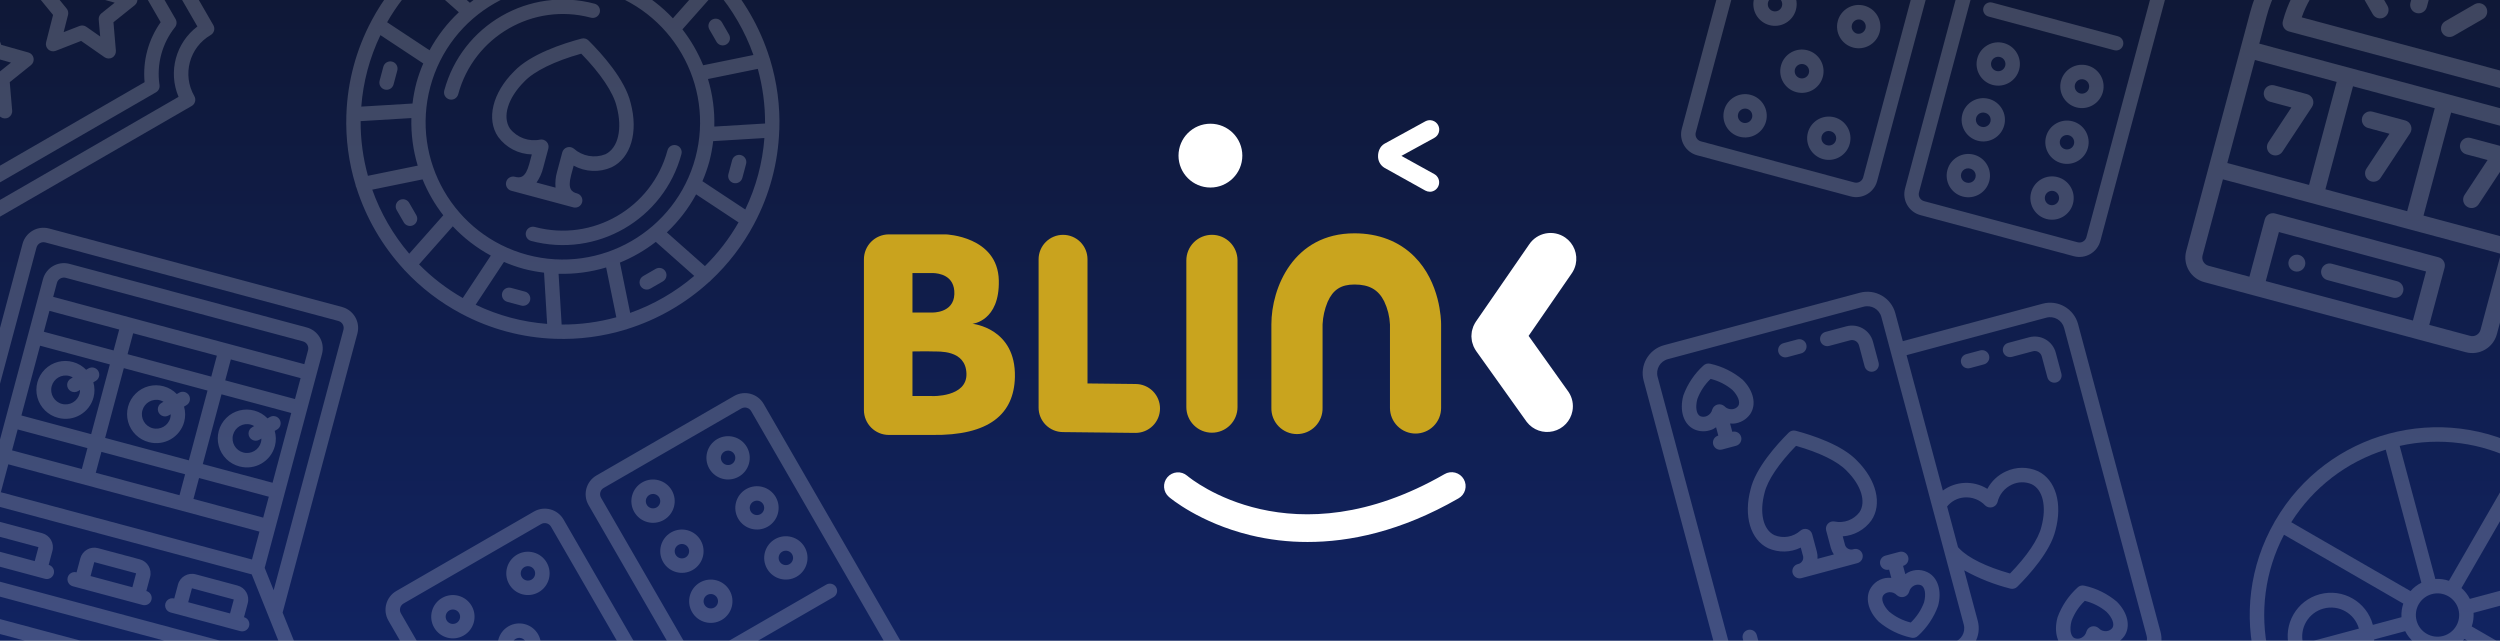
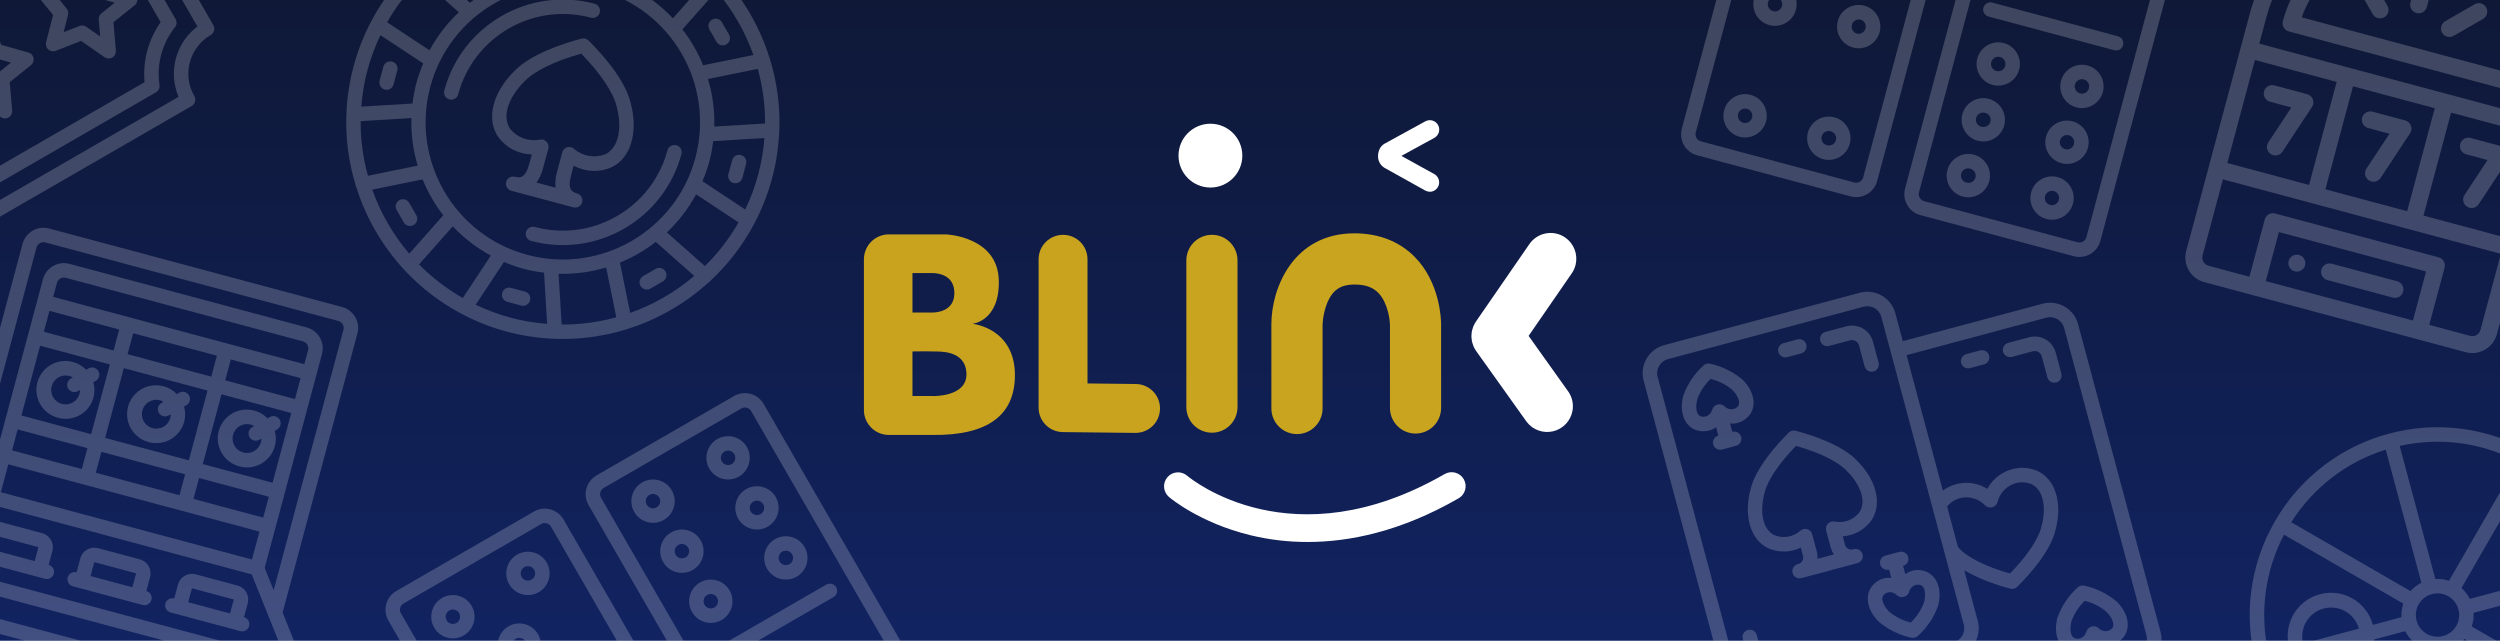
- <svg xmlns="http://www.w3.org/2000/svg" xmlns:xlink="http://www.w3.org/1999/xlink" width="437" height="112" fill="none">
+ <svg xmlns="http://www.w3.org/2000/svg" xmlns:ns1="https://www.w3.org/1999/xlink" width="437" height="112" fill="none">
  <style>.B{fill:#fff}.C{fill-opacity:.2}</style>
  <g clip-path="url(#B)">
    <path fill="url(#A)" d="M0 0h490v112H0z" transform="translate(-26)" />
    <g class="B C" clip-path="url(#C)">
      <path d="M131.204 155.015l-24.052 13.887a3.79 3.79 0 0 1-5.173-1.386l-34.085-59.038a3.79 3.79 0 0 1 1.386-5.173l24.052-13.887a3.79 3.79 0 0 1 5.173 1.386l34.086 59.037a3.79 3.79 0 0 1-1.387 5.173zM96.319 92.067a1.26 1.26 0 0 0-1.724-.462l-24.052 13.887a1.26 1.26 0 0 0-.462 1.724l34.085 59.037c.349.604 1.121.811 1.725.462l24.052-13.886c.604-.349.811-1.121.462-1.725L96.319 92.067zm-3.651 23.974a3.79 3.79 0 0 1-5.173-1.387 3.79 3.79 0 0 1 1.386-5.173 3.79 3.79 0 0 1 5.173 1.386 3.79 3.79 0 0 1-1.386 5.174zm-2.525-4.373a1.262 1.262 0 1 0 1.262 2.186 1.262 1.262 0 1 0-1.262-2.186zm-9.085-.586a3.79 3.79 0 0 1-5.174-1.387 3.79 3.79 0 0 1 1.386-5.173 3.79 3.79 0 0 1 5.174 1.386 3.79 3.79 0 0 1-1.386 5.174zm-2.525-4.373a1.262 1.262 0 1 0 1.262 2.186 1.26 1.26 0 0 0-1.262-2.186zm15.645-3.202a3.79 3.79 0 0 1-5.173-1.386 3.79 3.79 0 0 1 1.386-5.173 3.79 3.79 0 0 1 5.174 1.386 3.79 3.79 0 0 1-1.386 5.173zm-2.525-4.373a1.26 1.26 0 0 0-.462 1.724c.349.604 1.121.811 1.724.463s.811-1.121.462-1.725-1.121-.811-1.725-.462zm74.536 35.683l-24.052 13.886a3.79 3.79 0 0 1-5.173-1.386L102.879 88.28c-1.046-1.811-.426-4.128 1.386-5.173l24.052-13.886a3.79 3.79 0 0 1 5.174 1.386l34.085 59.037a3.79 3.79 0 0 1-1.387 5.174zm-34.885-62.949c-.349-.604-1.121-.811-1.725-.462l-24.052 13.886c-.603.349-.81 1.121-.462 1.724l34.085 59.038c.349.603 1.121.81 1.725.462l24.052-13.887a1.26 1.26 0 0 0 .462-1.724l-34.085-59.038zm14.394 32.506l-19.679 11.362c-.604.348-1.376.141-1.725-.462s-.142-1.376.462-1.725l19.679-11.362c.604-.348 1.376-.141 1.725.463s.141 1.375-.462 1.724zm-19.556 4.002a3.79 3.79 0 0 1-5.173-1.387 3.79 3.79 0 0 1 1.386-5.173 3.79 3.79 0 0 1 5.174 1.386 3.79 3.79 0 0 1-1.387 5.174zm-2.524-4.374c-.604.349-.811 1.121-.463 1.725s1.121.81 1.725.462a1.26 1.26 0 0 0 .462-1.724c-.349-.604-1.121-.811-1.724-.463zm15.644-3.201a3.79 3.79 0 0 1-5.174-1.386 3.79 3.79 0 0 1 1.387-5.174 3.79 3.79 0 0 1 5.173 1.386 3.79 3.79 0 0 1-1.386 5.173zm-2.525-4.373a1.262 1.262 0 1 0 1.262 2.187 1.262 1.262 0 1 0-1.262-2.187zm-15.644 3.201a3.79 3.79 0 0 1-5.174-1.386 3.79 3.79 0 0 1 1.387-5.174 3.79 3.79 0 0 1 5.173 1.386 3.79 3.79 0 0 1-1.386 5.173zm-2.525-4.373a1.26 1.26 0 0 0 1.262 2.186 1.262 1.262 0 0 0-1.262-2.186zm15.644-3.201a3.79 3.79 0 0 1-5.173-1.386 3.79 3.79 0 0 1 1.386-5.173 3.79 3.79 0 0 1 5.173 1.386 3.79 3.79 0 0 1-1.386 5.174zm-2.525-4.373c-.603.349-.81 1.121-.462 1.724s1.121.811 1.725.462.81-1.121.462-1.725-1.121-.811-1.725-.462zm-15.644 3.201a3.79 3.79 0 0 1-5.173-1.386 3.79 3.79 0 0 1 1.386-5.173 3.79 3.79 0 0 1 5.173 1.386c1.046 1.811.426 4.128-1.386 5.173zm-2.525-4.373c-.603.349-.81 1.121-.462 1.724s1.121.811 1.725.462.81-1.121.462-1.724-1.121-.811-1.725-.462zm15.644-3.201a3.79 3.79 0 0 1-5.173-1.386 3.79 3.79 0 0 1 1.386-5.173 3.79 3.79 0 0 1 5.174 1.386 3.79 3.79 0 0 1-1.387 5.174zm-2.524-4.373a1.262 1.262 0 0 0 1.262 2.186 1.262 1.262 0 0 0-1.262-2.186z" />
    </g>
    <g class="B C" clip-path="url(#D)">
      <path d="M343.089-38.831l-26.827-7.188a3.79 3.79 0 0 0-4.638 2.678L293.98 22.506a3.79 3.79 0 0 0 2.678 4.638l26.827 7.188a3.79 3.79 0 0 0 4.638-2.678l17.644-65.847a3.79 3.79 0 0 0-2.678-4.638zm-17.404 69.832c-.181.673-.873 1.073-1.546.893l-26.827-7.188c-.674-.181-1.073-.873-.893-1.546l17.644-65.847a1.26 1.26 0 0 1 1.546-.893l26.827 7.188a1.26 1.26 0 0 1 .892 1.546l-17.643 65.848zM309.29 4.39a3.79 3.79 0 0 0 4.638-2.678c.542-2.02-.657-4.097-2.678-4.638a3.79 3.79 0 0 0-4.638 2.678 3.79 3.79 0 0 0 2.678 4.638zm1.307-4.878c.673.18 1.073.873.893 1.546s-.873 1.073-1.546.893a1.26 1.26 0 0 1-.893-1.546c.18-.673.873-1.073 1.546-.893zM325.883.994a3.79 3.79 0 0 0-4.638 2.678 3.79 3.79 0 0 0 2.678 4.638 3.79 3.79 0 0 0 4.638-2.678c.542-2.02-.657-4.097-2.678-4.638zm-1.307 4.878a1.263 1.263 0 0 1 .654-2.439 1.263 1.263 0 0 1-.654 2.439z" />
-       <use xlink:href="#L" />
+       <use ns1:href="#L" />
      <path d="M306.023 16.584a3.79 3.79 0 0 0-4.639 2.678 3.79 3.79 0 0 0 2.678 4.638 3.79 3.79 0 0 0 4.639-2.678 3.79 3.79 0 0 0-2.678-4.638zm-1.307 4.878c-.674-.181-1.073-.873-.893-1.546s.873-1.073 1.546-.893 1.073.873.893 1.546-.873 1.073-1.546.893zm15.939-.957a3.79 3.79 0 0 0-4.638 2.678 3.79 3.79 0 0 0 2.678 4.638 3.79 3.79 0 0 0 4.638-2.678c.542-2.02-.657-4.097-2.678-4.638zm-1.307 4.878a1.263 1.263 0 1 1 .654-2.439 1.263 1.263 0 1 1-.654 2.439zm62.762-53.759l-26.827-7.188a3.79 3.79 0 0 0-4.638 2.678l-17.644 65.847a3.79 3.79 0 0 0 2.678 4.638l26.827 7.188a3.79 3.79 0 0 0 4.638-2.678l17.644-65.847a3.79 3.79 0 0 0-2.678-4.638zm-17.405 69.832a1.26 1.26 0 0 1-1.546.893l-26.827-7.188a1.26 1.26 0 0 1-.892-1.546l17.644-65.847a1.26 1.26 0 0 1 1.546-.893l26.826 7.188c.674.181 1.073.873.893 1.546l-17.644 65.847zm5.491-35.123L348.246.452c-.673-.18-1.365.219-1.546.893a1.26 1.26 0 0 0 .893 1.546l21.949 5.881a1.263 1.263 0 1 0 .654-2.439zm-19.925 1.196a3.79 3.79 0 0 0-4.638 2.678c-.542 2.02.657 4.097 2.678 4.638a3.79 3.79 0 0 0 4.638-2.678 3.79 3.79 0 0 0-2.678-4.638zm-1.307 4.878c-.673-.18-1.073-.873-.893-1.546s.873-1.073 1.546-.893a1.26 1.26 0 0 1 .893 1.546c-.18.674-.873 1.073-1.546.893zm15.94-.957a3.79 3.79 0 0 0-4.639 2.678 3.79 3.79 0 0 0 2.678 4.638 3.79 3.79 0 0 0 4.639-2.678 3.79 3.79 0 0 0-2.678-4.638zm-1.307 4.878c-.674-.181-1.073-.873-.893-1.546s.873-1.073 1.546-.893 1.073.873.893 1.546-.873 1.073-1.546.893zm-15.94.956a3.79 3.79 0 0 0-4.638 2.678 3.79 3.79 0 0 0 2.678 4.638 3.79 3.79 0 0 0 4.638-2.678c.542-2.02-.657-4.097-2.678-4.638zm-1.307 4.877a1.263 1.263 0 1 1 .654-2.439 1.263 1.263 0 1 1-.654 2.439zm15.94-.956a3.79 3.79 0 0 0-4.639 2.678 3.79 3.79 0 0 0 2.678 4.638 3.79 3.79 0 0 0 4.639-2.678 3.79 3.79 0 0 0-2.678-4.638zm-1.307 4.877c-.674-.18-1.073-.873-.893-1.546s.873-1.073 1.546-.893 1.073.873.893 1.546-.873 1.073-1.546.893zm-15.94.957a3.79 3.79 0 0 0-4.638 2.678c-.542 2.02.657 4.097 2.678 4.638a3.79 3.79 0 0 0 4.638-2.678c.542-2.02-.657-4.097-2.678-4.638zm-1.307 4.877a1.263 1.263 0 1 1 .654-2.439 1.263 1.263 0 1 1-.654 2.439zm15.94-.956a3.79 3.79 0 0 0-4.638 2.678c-.542 2.02.657 4.097 2.678 4.638a3.79 3.79 0 0 0 4.638-2.678 3.79 3.79 0 0 0-2.678-4.638zm-1.307 4.878c-.673-.18-1.073-.873-.893-1.546s.873-1.073 1.547-.893a1.263 1.263 0 0 1-.654 2.439z" />
    </g>
    <g class="B C" clip-path="url(#E)">
      <path d="M53.24 116.791l-.076-.341-3.762-9.372 13.069-48.776a3.79 3.79 0 0 0-2.678-4.638L8.579 39.941a3.79 3.79 0 0 0-4.638 2.678l-13.07 48.776-7.944 6.236a1.51 1.51 0 0 0-.133.144 1.58 1.58 0 0 0-.104.113 1.24 1.24 0 0 0-.204.409l-1.634 6.097c-.18.673.219 1.365.893 1.546l4.878 1.307-.327 1.219a3.79 3.79 0 0 0 2.678 4.639l51.215 13.722c2.02.542 4.097-.657 4.638-2.678l.327-1.219 4.878 1.307a1.26 1.26 0 0 0 1.546-.893l1.634-6.097c.038-.148.047-.303.028-.456zM6.379 43.272c.18-.673.873-1.073 1.546-.893L59.14 56.103a1.26 1.26 0 0 1 .893 1.546l-12.198 45.523-1.568-3.904 10.02-37.395a3.79 3.79 0 0 0-2.678-4.638l-41.46-11.11a3.79 3.79 0 0 0-4.638 2.678l-10.02 37.395-3.31 2.597L6.379 43.272zm12.824 20.426l-3.267 12.194-12.194-3.267 3.267-12.194 12.194 3.267zm-11.54-5.706l.98-3.658 12.194 3.267-.98 3.658-12.194-3.267zm7.62 20.339l-.98 3.658-12.194-3.267.98-3.658 12.194 3.267zm30.071 14.592L44.047 97.8.148 86.039l1.307-4.878 43.898 11.763zm-9.078-24.651l-3.267 12.194-14.633-3.921 3.267-12.194 14.633 3.921zm-13.979-6.36l.98-3.658 14.633 3.921-.98 3.658-14.633-3.921zm10.059 20.992l-.98 3.658-14.633-3.921.98-3.658 14.633 3.921zm1.459 4.312l.98-3.658 12.194 3.267-.98 3.658-12.194-3.267zm1.634-6.097l3.267-12.194 12.194 3.267-3.267 12.194-12.194-3.267zm3.921-14.633l.98-3.658 12.194 3.267-.98 3.658-12.194-3.267zM9.296 51.896l.653-2.439c.18-.674.873-1.073 1.546-.893l41.46 11.109c.673.181 1.073.873.893 1.546l-.654 2.439L9.296 51.896zM-1.115 88.314l45.118 12.089 5.878 14.645-63.409-16.99 12.413-9.743zm43.504 35.182c-.181.674-.873 1.073-1.546.893l-51.215-13.723c-.674-.181-1.073-.873-.893-1.546l.327-1.22 53.653 14.377-.327 1.219zm7.077-2.024l-65.847-17.644.98-3.658 65.847 17.643-.98 3.659zM8.509 98.735l.653-2.439c.361-1.347-.438-2.731-1.785-3.092L.06 91.243c-1.347-.361-2.731.438-3.092 1.785l-.653 2.439c-.673-.18-1.366.219-1.546.893a1.26 1.26 0 0 0 .893 1.546l12.194 3.267a1.26 1.26 0 1 0 .653-2.438zm-2.439-.653l-7.316-1.96.653-2.439 7.316 1.96-.653 2.439zm19.51 5.227l.653-2.439c.361-1.347-.438-2.731-1.785-3.092l-7.316-1.96c-1.347-.361-2.731.438-3.092 1.785l-.654 2.439a1.262 1.262 0 1 0-.653 2.438l12.194 3.268c.674.18 1.366-.22 1.546-.893s-.219-1.366-.892-1.546zm-2.439-.654l-7.316-1.96.653-2.439 7.316 1.961-.653 2.438zm19.511 5.228l.654-2.439c.361-1.347-.438-2.731-1.785-3.092l-7.316-1.96c-1.347-.361-2.732.438-3.092 1.785l-.654 2.439a1.262 1.262 0 1 0-.653 2.438L42 110.322a1.26 1.26 0 0 0 1.546-.893c.18-.674-.219-1.365-.892-1.546zm-2.439-.653l-7.316-1.961.653-2.439 7.316 1.961-.654 2.439zM26.018 77.287a5.05 5.05 0 0 0 6.185-3.571c.228-.869.217-1.784-.032-2.647l.424-.245a1.26 1.26 0 0 0 .443-1.713c-.345-.596-1.103-.807-1.705-.473l-.424.245a4.98 4.98 0 0 0-2.277-1.351 5.05 5.05 0 1 0-2.614 9.755zm1.96-7.316a2.48 2.48 0 0 1 .599.258l-.337.195a1.26 1.26 0 0 0-.013 2.201 1.26 1.26 0 0 0 1.275-.015l.337-.195a2.47 2.47 0 0 1-.075.648c-.361 1.347-1.745 2.146-3.092 1.785s-2.146-1.745-1.785-3.092 1.745-2.146 3.092-1.785zM10.166 73.04a5.05 5.05 0 0 0 6.184-3.571c.228-.869.217-1.784-.032-2.647l.424-.245a1.26 1.26 0 0 0 .443-1.713c-.345-.596-1.103-.807-1.705-.473l-.424.245a4.98 4.98 0 0 0-2.277-1.351 5.05 5.05 0 1 0-2.614 9.755zm1.96-7.316a2.48 2.48 0 0 1 .599.258l-.337.195a1.26 1.26 0 0 0-.013 2.201 1.26 1.26 0 0 0 1.275-.015l.337-.195a2.47 2.47 0 0 1-.076.648c-.361 1.347-1.745 2.146-3.092 1.785s-2.146-1.745-1.785-3.092 1.745-2.146 3.092-1.785zm36.32 9.348a1.26 1.26 0 0 0 .443-1.713c-.345-.596-1.103-.807-1.705-.473l-.424.245a4.98 4.98 0 0 0-2.277-1.351 5.05 5.05 0 1 0-2.614 9.755 5.05 5.05 0 0 0 6.184-3.571c.228-.869.218-1.784-.032-2.647l.424-.245zm-5.923 4.024c-1.347-.361-2.146-1.745-1.785-3.092s1.745-2.146 3.092-1.785a2.48 2.48 0 0 1 .599.258l-.337.195a1.26 1.26 0 0 0-.012 2.201 1.26 1.26 0 0 0 1.275-.015l.337-.195a2.47 2.47 0 0 1-.076.648c-.361 1.347-1.745 2.146-3.092 1.785z" />
    </g>
    <g class="B C" clip-path="url(#F)">
      <path d="M104.832 2.197a1.26 1.26 0 0 0-.892-1.546 21.49 21.49 0 0 0-26.285 15.175c-.18.673.219 1.366.893 1.546a1.26 1.26 0 0 0 1.546-.893C82.811 6.386 93.186.396 103.286 3.09a1.26 1.26 0 0 0 1.546-.893zM93.484 39.672a1.26 1.26 0 1 0-.653 2.439c11.447 3.053 23.205-3.735 26.284-15.175a1.26 1.26 0 0 0-.893-1.546c-.673-.18-1.365.219-1.546.893a18.96 18.96 0 0 1-23.192 13.39zm42.732-16.933c.01-.012.016-.022.016-.035l-.004-.011a37.65 37.65 0 0 0-1.63-12.33c-.003-.017.009-.032-.001-.05-.017-.051-.039-.101-.065-.148a38.14 38.14 0 0 0-8.351-14.478 1.2 1.2 0 0 0-.096-.129c-.012-.011-.03-.008-.042-.024a37.63 37.63 0 0 0-9.873-7.581l-.008-.009a.3.3 0 0 1-.032-.008 37.6 37.6 0 0 0-16.389-4.391c-.011-.002-.021-.005-.032-.009l-.011.004a37.65 37.65 0 0 0-12.338 1.629c-.016.002-.03-.008-.048 0a1.14 1.14 0 0 0-.148.064 38.15 38.15 0 0 0-14.473 8.354 1.24 1.24 0 0 0-.13.096c-.012.012-.008.032-.026.043a37.68 37.68 0 0 0-7.576 9.863l-.009.008-.009.034a37.59 37.59 0 0 0-4.391 16.386l-.009.034.004.014a37.65 37.65 0 0 0 1.629 12.33c.003.016-.008.032.001.05a1.18 1.18 0 0 0 .126.345 38.14 38.14 0 0 0 8.288 14.288 1.26 1.26 0 0 0 .096.129c.017.015.037.024.054.038 2.844 3.051 6.176 5.607 9.858 7.566l.008.009c.017.005.034.009.049.021 5.046 2.685 10.637 4.183 16.35 4.381.017.005.034.009.053.006l.011-.004a37.67 37.67 0 0 0 12.32-1.623c.022-.003.044-.001.066-.006a1.21 1.21 0 0 0 .147-.064 38.14 38.14 0 0 0 14.32-8.218 1.18 1.18 0 0 0 .282-.236c.012-.012.008-.032.026-.043 3.054-2.845 5.614-6.178 7.575-9.863l.011-.01.009-.034c2.693-5.056 4.195-10.661 4.391-16.386zm-2.483-1.149l-8.872.536a26.34 26.34 0 0 0-1.106-8.314l8.709-1.775c.86 3.111 1.287 6.326 1.269 9.554zm-12.179 5.999c-3.441 12.786-16.583 20.374-29.377 16.961a23.99 23.99 0 0 1-16.96-29.376 23.99 23.99 0 0 1 29.376-16.961 23.99 23.99 0 0 1 16.961 29.376zm10.144-17.977l.005.001-8.792 1.796a26.72 26.72 0 0 0-3.623-6.276l5.951-6.716a35.63 35.63 0 0 1 6.459 11.194zM115.877-9.336a35.12 35.12 0 0 1 7.64 5.883l-5.893 6.655a26.34 26.34 0 0 0-6.647-5.122l4.9-7.416zm-2.252-1.169l-4.947 7.486c-1.114-.481-2.261-.884-3.431-1.207a26.48 26.48 0 0 0-3.575-.67l-.541-8.956c4.337.329 8.574 1.464 12.494 3.348zm-15.029-3.461l.536 8.873a26.33 26.33 0 0 0-8.316 1.106l-1.778-8.704c3.112-.862 6.329-1.291 9.558-1.275zm-11.98 2.035l1.796 8.792A26.72 26.72 0 0 0 82.136.484L75.42-5.468a35.65 35.65 0 0 1 11.195-6.464zM73.551-3.749l6.655 5.892a26.33 26.33 0 0 0-5.121 6.646l-7.416-4.9a35.09 35.09 0 0 1 5.882-7.638zm-9.309 15.982a35.34 35.34 0 0 1 2.257-6.091l7.486 4.947a26.43 26.43 0 0 0-1.207 3.431 26.42 26.42 0 0 0-.671 3.575l-8.956.541a35.35 35.35 0 0 1 1.091-6.403zm-1.205 8.94l8.873-.536a26.33 26.33 0 0 0 1.106 8.315l-8.703 1.777a35.06 35.06 0 0 1-1.275-9.556zm2.035 11.979l8.792-1.796a26.72 26.72 0 0 0 3.623 6.276l-5.952 6.716c-2.819-3.307-5.01-7.101-6.464-11.196zm15.823 18.941c-2.805-1.598-5.377-3.576-7.642-5.877l5.893-6.655a26.33 26.33 0 0 0 6.649 5.116l-4.9 7.416zm2.251 1.176l4.947-7.486a26.39 26.39 0 0 0 3.431 1.207 26.42 26.42 0 0 0 3.575.67l.541 8.956a34.96 34.96 0 0 1-12.494-3.348zm15.029 3.461l-.536-8.873a26.33 26.33 0 0 0 8.316-1.106l1.777 8.71a35.12 35.12 0 0 1-9.557 1.269zm11.98-2.035l-1.796-8.792c2.246-.917 4.358-2.136 6.275-3.623l6.716 5.952a35.62 35.62 0 0 1-11.195 6.464zm13.065-8.182l-6.655-5.892a26.34 26.34 0 0 0 5.115-6.647l7.416 4.9a35.1 35.1 0 0 1-5.876 7.639zm7.052-9.891l-7.486-4.947a26.52 26.52 0 0 0 1.207-3.431c.305-1.175.529-2.369.67-3.575l8.956-.541a34.94 34.94 0 0 1-3.347 12.494zM68.554 10.774a1.26 1.26 0 0 0-1.546.893l-.653 2.439a1.26 1.26 0 1 0 2.439.653l.654-2.439a1.26 1.26 0 0 0-.893-1.546zm2.961 24.663a1.26 1.26 0 0 0-1.713-.443c-.596.345-.807 1.103-.473 1.705l1.262 2.186a1.26 1.26 0 0 0 1.713.443c.596-.345.807-1.103.473-1.705l-1.262-2.186zm20.248 15.536l-2.439-.654a1.26 1.26 0 1 0-.653 2.439l2.439.654a1.26 1.26 0 0 0 1.546-.893c.18-.673-.219-1.366-.893-1.546zm20.028-1.625a1.26 1.26 0 0 0 1.913 1.089l2.186-1.262c.59-.355.787-1.117.443-1.713a1.26 1.26 0 0 0-1.705-.473l-2.187 1.262c-.399.221-.647.641-.65 1.097zm17.733-22.237c-.674-.18-1.366.219-1.547.893l-.653 2.439a1.26 1.26 0 0 0 .893 1.546c.674.18 1.365-.219 1.546-.893l.653-2.439a1.26 1.26 0 0 0-.892-1.546zm-4.268-19.786a1.26 1.26 0 0 0 1.713.443c.596-.344.807-1.103.473-1.705l-1.262-2.186c-.355-.59-1.117-.788-1.714-.443a1.26 1.26 0 0 0-.473 1.705l1.263 2.186zm-23.5 28.029a1.26 1.26 0 0 0-.892-1.546c-.854-.229-1.705-.682-1.035-3.181l.448-1.673a7.49 7.49 0 0 0 6.647.279c3.356-1.623 4.682-6.16 3.309-11.254-.978-4.095-5.033-8.592-7.364-10.908a1.26 1.26 0 0 0-1.212-.325c-3.176.84-8.936 2.703-11.806 5.738-3.761 3.751-4.881 8.343-2.785 11.428 1.377 1.89 3.557 3.029 5.895 3.08l-.448 1.673c-.67 2.5-1.634 2.466-2.487 2.238a1.26 1.26 0 1 0-.653 2.439l10.838 2.904a1.26 1.26 0 0 0 1.546-.893zm-2.642-9.595c-.406.132-.718.461-.829.873l-.897 3.347a7.62 7.62 0 0 0-.283 2.822l-3.322-.89a7.62 7.62 0 0 0 1.167-2.591l.897-3.347a1.26 1.26 0 0 0-1.415-1.573c-1.979.41-4.02-.327-5.28-1.906-1.392-2.05-.396-5.352 2.505-8.246 1.715-1.811 5.316-3.569 9.943-4.868 3.358 3.438 5.599 6.763 6.187 9.222 1.056 3.921.271 7.28-1.962 8.362a5.37 5.37 0 0 1-5.528-.988c-.333-.267-.779-.348-1.184-.215z" />
    </g>
    <g class="B C" clip-path="url(#G)">
      <path d="M469.282 127.297l-.11.029a7.55 7.55 0 0 0-11.355-2.952l-2.743-1.584c8.249-15.542 2.724-34.826-12.504-43.642-.029-.021-.048-.051-.079-.07s-.068-.018-.1-.033c-15.646-8.994-35.619-3.642-44.672 11.97-.021.029-.051.048-.07.079s-.019.068-.033.1c-8.906 15.487-3.757 35.255 11.573 44.43l-9.212 16.759a3.6 3.6 0 0 0 .291 4.012c1.014 1.252 2.678 1.776 4.227 1.331l13.181-3.532c.674-.181 1.073-.873.893-1.546s-.873-1.073-1.546-.893l-13.182 3.532c-.569.187-1.194.009-1.579-.45a1.06 1.06 0 0 1-.07-1.236l9.213-16.765a32.58 32.58 0 0 0 15.616 3.456l2.196 8.196c.361 1.347 1.745 2.146 3.092 1.785l35.363-9.475a6.32 6.32 0 0 0 4.463-7.731l-1.307-4.878a1.26 1.26 0 0 0-1.546-.892zm-8.296-1.697c2.219-.595 4.56.392 5.684 2.397l-9.409 2.521c-.029-2.298 1.505-4.323 3.725-4.918zm-4.968.65c-.978 1.451-1.423 3.196-1.259 4.938l-8.682 2.326a32.72 32.72 0 0 0 7.735-8.538l2.206 1.274zm-16.334 2.93l-.01-.036a7.07 7.07 0 0 0-.305-.683c-.004-.017-.019-.032-.027-.048a7.7 7.7 0 0 0-.359-.624c-.022-.033-.047-.063-.069-.096a7.83 7.83 0 0 0-.377-.52c-.044-.056-.093-.106-.139-.163-.117-.136-.232-.271-.356-.397-.072-.073-.148-.142-.224-.213l-.325-.289a6.61 6.61 0 0 0-.297-.233 6.86 6.86 0 0 0-.293-.216 7.74 7.74 0 0 0-.35-.225c-.095-.058-.192-.115-.288-.168-.063-.034-.122-.075-.186-.107s-.128-.056-.192-.087c-.105-.051-.21-.097-.316-.143s-.243-.101-.366-.146-.257-.087-.387-.127c-.105-.032-.21-.065-.315-.092a7.05 7.05 0 0 0-.504-.109c-.072-.013-.139-.032-.218-.041a7.22 7.22 0 0 0-.641-.071l-.106-.01c-.251-.014-.502-.016-.753-.005l-.014.004c-.121.006-.243.019-.365.03l-3.004-11.21c.721-.362 1.366-.859 1.898-1.465l5.89 3.4a7.56 7.56 0 0 0 2.936 10.021c3.499 2.02 7.967.933 10.147-2.468l1.876 1.083a30.14 30.14 0 0 1-10.656 10.164l-1.06-3.956c-.069-.255-.151-.507-.245-.754zm7.883-7.808c-1.47 2.2-4.395 2.882-6.687 1.559s-3.164-4.197-1.994-6.571l8.681 5.012zm-7.014-6.966c1.594-1.13 3.701-1.228 5.394-.251s2.661 2.851 2.479 4.797l-7.873-4.546zm12.352 7.132l-2.128-1.228c.781-3.261-.675-6.647-3.579-8.323s-6.563-1.244-8.997 1.062l-6.143-3.547a6.23 6.23 0 0 0 .321-2.377l6.329-1.696c1.535 3.361 5.272 5.121 8.84 4.165s5.925-4.349 5.573-8.027l2.497-.669a30.32 30.32 0 0 1-2.713 20.64zm-2.286-19.3c.029 2.298-1.504 4.322-3.724 4.917s-4.561-.392-5.685-2.396l9.409-2.521zm-10.062.082c-.029-2.298 1.505-4.323 3.725-4.918s4.56.392 5.684 2.397l-9.409 2.521zm14.429-3.866l-2.518.675c-1.535-3.36-5.272-5.121-8.84-4.165s-5.924 4.35-5.573 8.026l-6.329 1.696c-.362-.721-.859-1.366-1.465-1.898l12.037-20.851c6.055 3.826 10.552 9.68 12.688 16.517zm-35.522-20.509c6.988-1.569 14.307-.601 20.648 2.73l-12.033 20.849c-.766-.259-1.575-.368-2.383-.319l-6.232-23.26zm10.272 28.581a3.79 3.79 0 0 1-2.678 4.639 3.79 3.79 0 0 1-4.638-2.678 3.79 3.79 0 0 1 2.678-4.639 3.79 3.79 0 0 1 4.638 2.678zm-12.711-27.928l6.232 23.26c-.721.362-1.366.859-1.898 1.466l-20.851-12.037c3.826-6.055 9.68-10.553 16.517-12.688zm-17.779 14.874l20.851 12.038a6.27 6.27 0 0 0-.321 2.377l-5 1.34c-1.082-4.041-5.236-6.439-9.276-5.356s-6.439 5.236-5.356 9.277l-3.628.972c-1.569-6.989-.601-14.307 2.73-20.648zm3.336 19.022a5.05 5.05 0 0 1 9.755-2.614l-9.755 2.614zm9.731.007c-.456 1.738-1.81 3.099-3.546 3.564s-3.589-.036-4.853-1.314l8.399-2.25zm-7.841 16.195c-3.357-3.412-5.852-7.575-7.281-12.143l4.033-1.081a7.56 7.56 0 0 0 13.779-3.692l5.426-1.454a6.27 6.27 0 0 0 1.466 1.898l-5.634 9.761a7.56 7.56 0 0 0-6.187-1.043 7.59 7.59 0 0 0-5.602 7.754zm5.517 4.152c-1.763-.778-2.926-2.494-2.995-4.419a5.03 5.03 0 0 1 2.669-4.623c1.702-.903 3.77-.754 5.325.384l-4.999 8.658zm2.686.396l3.997-6.923c.094.204.174.415.24.631a5.05 5.05 0 0 1-3.571 6.184 4.69 4.69 0 0 1-.666.108zm12.621.61l1.06 3.956a30.08 30.08 0 0 1-11.95-2.367 7.55 7.55 0 0 0 3.731-11.659l5.945-10.298a6.27 6.27 0 0 0 2.377.321l3.003 11.207c-.068.031-.137.057-.204.091-3.234 1.603-4.891 5.261-3.962 8.749zm44.4-.135a3.79 3.79 0 0 1-2.678 4.639l-35.362 9.475-3.85-14.367c-.518-1.891.026-3.914 1.423-5.29l.03-.028c.173-.157.357-.3.552-.428.11-.077.227-.153.346-.224a4.38 4.38 0 0 1 .417-.207 4.99 4.99 0 0 1 .732-.273c.319-.085.646-.138.975-.158.081-.006.162.005.243.003a4.99 4.99 0 0 1 .723.028c.102.013.202.043.302.062a4.89 4.89 0 0 1 .619.149c.122.039.239.095.358.144.17.068.336.143.499.228a5.02 5.02 0 0 1 .509.335c.108.076.22.145.323.228.181.158.351.329.508.511.063.071.135.131.195.209.18.23.34.476.477.734.023.043.056.08.079.125.158.31.284.636.374.973l1.307 4.877-6.097 1.634c-.673.18-1.073.873-.893 1.546s.873 1.073 1.547.893l35.362-9.476.98 3.658z" />
    </g>
    <g class="B C" clip-path="url(#H)">
      <path d="M401.874 44.568a1.48 1.48 0 0 0-1.812 1.046 1.48 1.48 0 0 0 1.047 1.812 1.48 1.48 0 0 0 1.811-1.046 1.48 1.48 0 0 0-1.046-1.812zm2.406-27.207a1.48 1.48 0 0 0-1-.904l-5.716-1.532a1.48 1.48 0 0 0-1.812 1.046 1.48 1.48 0 0 0 1.046 1.812l3.734 1-4.025 6.095a1.48 1.48 0 0 0 .42 2.05 1.47 1.47 0 0 0 .432.195 1.48 1.48 0 0 0 1.618-.614l5.155-7.808a1.48 1.48 0 0 0 .148-1.34zm17.148 4.595a1.48 1.48 0 0 0-1-.904l-5.716-1.532a1.48 1.48 0 0 0-1.812 1.046 1.48 1.48 0 0 0 1.046 1.812l3.734 1-4.025 6.095a1.48 1.48 0 0 0 .42 2.05 1.47 1.47 0 0 0 .432.195 1.48 1.48 0 0 0 1.617-.614l5.156-7.808a1.48 1.48 0 0 0 .148-1.34zm17.148 4.595a1.48 1.48 0 0 0-1-.904l-5.716-1.532a1.48 1.48 0 0 0-1.812 1.046 1.48 1.48 0 0 0 1.046 1.812l3.733 1-4.024 6.095a1.48 1.48 0 0 0 .419 2.05c.137.09.283.155.433.195a1.48 1.48 0 0 0 1.617-.614l5.155-7.808a1.48 1.48 0 0 0 .149-1.34zm-19.554 22.611l-11.432-3.063a1.48 1.48 0 0 0-1.812 1.046 1.48 1.48 0 0 0 1.046 1.812l11.432 3.063a1.48 1.48 0 0 0 1.812-1.046 1.48 1.48 0 0 0-1.046-1.812zm41.245-32.751c-3.94-1.056-8.004 1.291-9.059 5.23-.604 2.255-.094 4.662 1.327 6.479l-4.328 16.15-7.43-1.991 6.854-25.579c4.011-14.971-4.905-30.414-19.876-34.426s-30.414 4.905-34.426 19.876l-11.18 41.726c-.634 2.364.774 4.802 3.138 5.436l45.727 12.253c2.364.633 4.803-.774 5.436-3.138l1.149-4.287 8.859 2.374a7.41 7.41 0 0 0 9.06-5.23l5.591-20.866c2.139-.863 3.784-2.692 4.389-4.947a7.41 7.41 0 0 0-5.231-9.059zm-66.109-5.921l14.29 3.829-4.825 18.005-14.29-3.829 4.825-18.005zm27.619 45.537l-25.721-6.892 2.297-8.574 25.722 6.892-2.298 8.574zm13.347-4.082l-1.532 5.716a1.48 1.48 0 0 1-1.812 1.046l-7.145-1.914 2.681-10.003a1.48 1.48 0 0 0-1.047-1.812L397.69 37.32a1.48 1.48 0 0 0-1.812 1.046l-2.68 10.003-7.145-1.915a1.48 1.48 0 0 1-1.046-1.812l3.561-13.29 48.585 13.018-2.029 7.574zM406.481 33.09l4.825-18.005 14.289 3.829-4.824 18.005-14.29-3.829zm31.438 8.424l-14.29-3.829 4.824-18.005 14.29 3.829-4.824 18.005zm5.59-20.863L394.924 7.632l1.263-4.716c3.589-13.395 17.407-21.373 30.802-17.783s21.373 17.407 17.784 30.802l-1.264 4.716zm2.286 32.623l-7.431-1.991 1.647-6.145 7.431 1.991-1.647 6.145zm6.865-2.755c-.499 1.863-2.12 3.131-3.941 3.275l4.759-17.759 2.858.766-3.676 13.718zm4.441-16.576l-2.858-.766.805-3.003a7.41 7.41 0 0 0 1.39.528c.482.129.974.208 1.468.238l-.805 3.003zm2.4-6.098a4.45 4.45 0 0 1-2.297-.001c-.753-.201-1.441-.599-1.99-1.148-1.117-1.12-1.557-2.763-1.148-4.288.633-2.364 3.071-3.772 5.435-3.138s3.772 3.072 3.139 5.436a4.46 4.46 0 0 1-3.139 3.14zm-33.278-39.854c-11.819-3.167-24.011 3.872-27.178 15.691a1.48 1.48 0 0 0 1.046 1.812l40.012 10.721a1.48 1.48 0 0 0 1.812-1.046c3.166-11.819-3.873-24.011-15.692-27.178zM415.147 6.465L402.34 3.034c3.299-9.382 13.355-14.801 23.117-12.185s15.762 12.337 13.928 22.111l-24.238-6.495zm9.545-12.758a1.48 1.48 0 0 0-1.812 1.046L421.348.469a1.48 1.48 0 0 0 1.046 1.812 1.48 1.48 0 0 0 1.812-1.046l1.532-5.716a1.48 1.48 0 0 0-1.046-1.812zM417.323.998l-2.959-5.124a1.48 1.48 0 0 0-2.021-.541 1.48 1.48 0 0 0-.541 2.021l2.958 5.124c.204.354.533.591.898.689s.769.056 1.123-.148a1.48 1.48 0 0 0 .542-2.021zm17.25.291a1.48 1.48 0 0 0-2.021-.541l-5.124 2.958a1.48 1.48 0 0 0-.542 2.021c.205.354.533.591.899.689s.769.056 1.122-.148l5.124-2.958a1.48 1.48 0 0 0 .542-2.021z" />
    </g>
    <g class="B C" clip-path="url(#I)">
      <path d="M313.282 114.585l-3.666.982c-.675.181-1.368-.22-1.549-.895l-.982-3.666c-.181-.674-.875-1.075-1.55-.894s-1.075.874-.894 1.549l.982 3.666c.542 2.025 2.624 3.227 4.648 2.684l3.666-.982c.675-.181 1.076-.875.895-1.55s-.875-1.075-1.55-.894zm6.455-54.12l3.666-.982c.675-.181 1.369.22 1.55.895l.982 3.666c.181.675.874 1.075 1.549.895s1.076-.875.895-1.549l-.983-3.666c-.542-2.025-2.623-3.226-4.648-2.684l-3.666.982c-.675.181-1.075.874-.894 1.549s.874 1.075 1.549.895zm-7.332 1.965l2.444-.655c.675-.181 1.075-.875.895-1.549s-.875-1.075-1.55-.895l-2.444.655c-.675.181-1.075.875-.894 1.549s.874 1.075 1.549.894zm-16.298 12.599a3.91 3.91 0 0 0 2.692.215c.223-.06.441-.138.652-.234a3.93 3.93 0 0 0 .521-.323l.388 1.448c-.675.181-1.075.874-.894 1.549s.874 1.075 1.549.894l2.444-.655c.675-.181 1.075-.874.895-1.549s-.875-1.075-1.55-.895l-.388-1.448a4.01 4.01 0 0 0 .611.018 3.97 3.97 0 0 0 2.906-1.659c1.144-1.678.603-4.104-1.313-6.012a13.14 13.14 0 0 0-5.658-2.793c-.436-.117-.902.008-1.222.328-1.568 1.431-2.766 3.22-3.492 5.215-.716 2.648.035 5.018 1.859 5.9zm.592-5.279a9.35 9.35 0 0 1 2.318-3.517 9.36 9.36 0 0 1 3.787 1.913c1.02 1.017 1.455 2.202 1.033 2.821-.255.33-.638.535-1.054.565a1.66 1.66 0 0 1-1.362-.533c-.331-.29-.784-.395-1.208-.281a1.32 1.32 0 0 0-.906.848 1.66 1.66 0 0 1-.913 1.143c-.375.182-.81.195-1.195.037-.67-.325-.885-1.569-.5-2.995zm40.213 30.271a3.71 3.71 0 0 0-3.865.342l-.388-1.448c.675-.181 1.076-.874.895-1.549s-.875-1.075-1.55-.895l-2.444.655c-.675.181-1.075.874-.894 1.549s.874 1.075 1.549.895l.388 1.448a3.72 3.72 0 0 0-3.517 1.64c-1.143 1.678-.603 4.104 1.314 6.012a13.13 13.13 0 0 0 5.659 2.793c.214.057.439.057.653-.001a1.25 1.25 0 0 0 .567-.326c1.568-1.431 2.766-3.22 3.492-5.215.717-2.647-.035-5.017-1.859-5.9zm-.592 5.279c-.495 1.333-1.288 2.536-2.318 3.517-1.392-.34-2.687-.994-3.786-1.913-1.021-1.017-1.456-2.202-1.034-2.821a1.39 1.39 0 0 1 .784-.517 1.67 1.67 0 0 1 .265-.048c.512-.042 1.015.155 1.362.534.331.289.784.395 1.208.281a1.32 1.32 0 0 0 .906-.848 1.66 1.66 0 0 1 .913-1.143c.375-.182.81-.195 1.195-.037.675.325.891 1.569.505 2.995zm-10.753-8.414c-.181-.675-.875-1.075-1.55-.895a1.16 1.16 0 0 1-.986-.081c-.3-.173-.507-.472-.563-.814l-.36-1.344c2-.137 3.836-1.157 5.009-2.783 1.925-2.833.909-7.039-2.502-10.44-2.632-2.78-7.853-4.472-10.731-5.234-.434-.115-.897.009-1.215.325-2.111 2.105-5.785 6.184-6.658 9.872-1.263 4.687-.04 8.837 3.045 10.329a6.74 6.74 0 0 0 5.719-.104l.355 1.325a1.16 1.16 0 0 1-.071.996c-.173.304-.473.515-.818.573-.675.181-1.075.874-.895 1.549s.875 1.076 1.55.895l9.776-2.62c.675-.181 1.076-.874.895-1.549zm-6.052-5.346c-.3.319-.413.771-.3 1.194l.809 3.018a4.05 4.05 0 0 0 .531 1.167l-2.852.764a4.07 4.07 0 0 0-.123-1.277l-.809-3.018c-.112-.424-.435-.761-.855-.888a1.27 1.27 0 0 0-1.206.262c-1.245 1.114-3.018 1.416-4.562.776-1.956-.945-2.639-3.915-1.694-7.427.516-2.154 2.502-5.108 5.487-8.173 4.117 1.163 7.316 2.728 8.863 4.361 2.549 2.543 3.441 5.456 2.222 7.251a4.35 4.35 0 0 1-4.34 1.611c-.43-.085-.873.059-1.171.379zm37.537-38.454l-24.44 6.549-1.31-4.888a5.06 5.06 0 0 0-6.197-3.578l-34.217 9.168a5.06 5.06 0 0 0-3.578 6.198l14.407 53.769a5.06 5.06 0 0 0 6.198 3.578l24.44-6.548 1.31 4.888a5.06 5.06 0 0 0 6.198 3.578l34.216-9.168a5.06 5.06 0 0 0 3.578-6.198l-14.407-53.77a5.06 5.06 0 0 0-6.198-3.578zm-16.696 35.449a4.24 4.24 0 0 1 2.959-1.579c1.395-.124 2.769.401 3.725 1.425.331.291.784.397 1.209.283s.765-.433.905-.849a4.55 4.55 0 0 1 2.513-3.1 4.22 4.22 0 0 1 3.478-.069c1.956.945 2.639 3.915 1.694 7.427-.514 2.154-2.502 5.108-5.487 8.174-4.117-1.163-7.316-2.729-8.851-4.349l-.239-.249-1.906-7.113zm-33.096 32.903a2.53 2.53 0 0 1-3.099-1.79L289.754 65.88a2.53 2.53 0 0 1 1.789-3.099l34.216-9.168a2.53 2.53 0 0 1 3.099 1.789l14.407 53.768a2.53 2.53 0 0 1-1.789 3.099l-34.216 9.169zm67.953-10.35a2.53 2.53 0 0 1-1.789 3.099l-34.216 9.168a2.53 2.53 0 0 1-3.099-1.789l-1.31-4.888 2.444-.655.328 1.222c.542 2.025 2.623 3.226 4.648 2.684l3.666-.983c.675-.18 1.075-.874.895-1.549s-.875-1.075-1.55-.894l-3.666.982c-.675.181-1.369-.22-1.549-.895l-.328-1.222 2.444-.655a5.06 5.06 0 0 0 3.579-6.197l-2.364-8.82a33.44 33.44 0 0 0 8.059 3.192 1.27 1.27 0 0 0 1.222-.328c2.111-2.099 5.786-6.176 6.666-9.863 1.262-4.687.039-8.837-3.048-10.329-1.793-.811-3.851-.793-5.63.048-1.379.631-2.513 1.698-3.227 3.036a6.96 6.96 0 0 0-7.779.295l-6.342-23.668 24.44-6.549a2.53 2.53 0 0 1 3.099 1.789l14.407 53.769zm-20.517-52.132l-3.666.982c-.675.181-1.075.875-.894 1.549s.874 1.075 1.549.894l3.666-.982c.675-.181 1.369.22 1.549.895l.983 3.666c.181.675.874 1.075 1.549.895s1.075-.875.895-1.549l-.983-3.666c-.542-2.025-2.623-3.226-4.648-2.684zm-8.554 2.293l-2.444.655c-.675.181-1.076.875-.895 1.549a1.27 1.27 0 0 0 1.55.895l2.444-.655c.675-.181 1.075-.875.894-1.549s-.874-1.075-1.549-.895zm18.225 41.132c-.437-.117-.902.008-1.222.327-1.568 1.431-2.766 3.22-3.492 5.215-.717 2.648.035 5.017 1.858 5.9.844.389 1.798.465 2.692.215a4.2 4.2 0 0 0 .653-.234c.624-.284 1.166-.721 1.576-1.271a4.07 4.07 0 0 0 2 .312c1.165-.099 2.229-.705 2.906-1.659 1.143-1.678.603-4.104-1.314-6.012-1.631-1.377-3.572-2.336-5.657-2.793zm4.882 7.379a1.46 1.46 0 0 1-1.053.565 1.66 1.66 0 0 1-1.363-.533c-.33-.29-.784-.395-1.208-.281a1.32 1.32 0 0 0-.906.847 1.66 1.66 0 0 1-.913 1.143c-.375.183-.81.197-1.195.038-.675-.325-.89-1.569-.505-2.995.494-1.333 1.286-2.536 2.315-3.516 1.392.339 2.688.993 3.787 1.912 1.025 1.017 1.461 2.202 1.038 2.821l.003-.001z" />
    </g>
    <g class="B C" clip-path="url(#J)">
      <path d="M36.829 6.121c.605-.349.812-1.123.463-1.728L23.024-20.321a1.3 1.3 0 0 0-1.728-.463 7.77 7.77 0 0 1-5.93.778 7.77 7.77 0 0 1-4.746-3.639 1.3 1.3 0 0 0-1.728-.463L-40.535 4.43c-.605.349-.812 1.123-.463 1.728a7.76 7.76 0 0 1 .778 5.93 7.77 7.77 0 0 1-3.638 4.746c-.291.168-.503.444-.59.768s-.041.669.127.96l14.269 24.714a1.3 1.3 0 0 0 1.728.463A7.82 7.82 0 0 1-17.649 46.6c.349.605 1.123.812 1.728.463l49.428-28.537c.605-.349.812-1.123.463-1.728a7.82 7.82 0 0 1 2.861-10.676zM31.21 16.928l-47.367 27.347c-2.86-3.788-7.929-5.146-12.3-3.296l-13.08-22.655a10.27 10.27 0 0 0 3.759-5.583c.605-2.227.441-4.593-.464-6.716L9.127-21.321a10.27 10.27 0 0 0 5.585 3.76 10.27 10.27 0 0 0 6.716-.466L34.506 4.629c-3.788 2.86-5.146 7.929-3.296 12.3zm-.624-12.167c.324-.407.367-.971.107-1.421L20.636-14.079c-.261-.453-.773-.699-1.289-.619-3.593.54-7.249-.44-10.091-2.704-.407-.325-.971-.368-1.422-.108L-34.293 6.816c-.451.26-.696.771-.618 1.286a13.08 13.08 0 0 1-2.704 10.091c-.324.407-.367.971-.107 1.421l10.057 17.419c.26.45.77.696 1.284.618a13.08 13.08 0 0 1 10.091 2.704c.407.325.971.368 1.422.107l42.131-24.324c.451-.26.697-.771.618-1.286a13.08 13.08 0 0 1 2.704-10.091zm-5.312 9.603L-5.205 31.961c-.222-.4-.642-.649-1.099-.652s-.88.242-1.107.639-.221.886.015 1.278l-8.012 4.626a15.63 15.63 0 0 0-10.485-2.809l-9.219-15.969a15.63 15.63 0 0 0 2.809-10.485l8.012-4.626c.222.4.642.649 1.099.652s.88-.242 1.107-.639.221-.886-.015-1.278L8.379-14.899a15.64 15.64 0 0 0 10.485 2.809l9.22 15.969a15.63 15.63 0 0 0-2.809 10.485zM23.105-1.295l-4.75-1.336-1.789-4.742c-.172-.453-.587-.767-1.069-.811s-.947.192-1.197.607l-2.476 4.108-4.795.089c-.485.009-.921.294-1.125.734s-.138.957.169 1.332l-.004.001 3.207 3.924-1.218 4.782c-.117.46.032.946.387 1.26s.856.403 1.298.231l4.439-1.733 4.09 2.85c.403.281.931.303 1.356.057s.669-.715.627-1.204l-.422-4.967L23.552.91c.37-.296.543-.775.449-1.239s-.44-.837-.896-.966zm-5.849 4.724l.257 2.95-2.427-1.698c-.346-.241-.79-.294-1.183-.14l-2.778 1.08.768-3.014a1.27 1.27 0 0 0-.246-1.114L9.685-.908l2.881-.043c.435-.008.835-.239 1.06-.612l1.494-2.481 1.097 2.9c.142.376.455.662.841.77l2.994.842-2.326 1.865c-.33.264-.506.674-.471 1.095zM4.968 9.176L.218 7.84-1.577 3.1c-.174-.448-.588-.76-1.067-.802s-.941.19-1.192.6l-2.476 4.108-4.804.087c-.484.011-.919.298-1.12.738s-.134.957.173 1.33l3.207 3.923-1.218 4.782c-.117.459.033.946.388 1.259a1.27 1.27 0 0 0 1.298.231l4.439-1.731 4.091 2.849c.402.281.931.304 1.356.058s.67-.714.628-1.203l-.423-4.967 3.714-2.98c.37-.296.543-.775.449-1.24a1.26 1.26 0 0 0-.898-.965zm-5.843 4.728l.257 2.95-2.426-1.698c-.346-.241-.79-.295-1.183-.142l-2.78 1.089.768-3.015a1.27 1.27 0 0 0-.246-1.114l-1.963-2.4 2.883-.051c.435-.008.835-.239 1.06-.612l1.494-2.481 1.097 2.9a1.26 1.26 0 0 0 .841.77l2.994.841-2.326 1.865c-.331.264-.507.675-.471 1.096z" />
    </g>
    <g clip-path="url(#K)">
      <path fill="#c9a31e" d="M198.512 67.123l-8.417-.097V45.32a4.27 4.27 0 0 0-.326-1.635c-.214-.518-.529-.989-.926-1.386a4.27 4.27 0 0 0-3.022-1.25c-.562 0-1.118.111-1.637.326s-.99.53-1.386.927a4.28 4.28 0 0 0-.927 1.387c-.214.519-.325 1.075-.324 1.636v25.882a4.26 4.26 0 0 0 .307 1.639 4.28 4.28 0 0 0 .911 1.397c.393.401.86.721 1.377.942a4.27 4.27 0 0 0 1.632.343l12.699.143c1.134.006 2.223-.438 3.029-1.235s1.263-1.882 1.269-3.015-.438-2.223-1.235-3.029-1.882-1.262-3.016-1.268h-.008z" />
      <g class="B">
        <path d="M249.929 33.514c-.274-.001-.543-.07-.783-.201l-7.155-3.987a2.32 2.32 0 0 1-.835-.884c-.195-.364-.289-.772-.274-1.184 0-.73.311-1.677 1.135-2.141l7.135-3.912a1.64 1.64 0 0 1 .613-.189 1.65 1.65 0 0 1 1.208.361 1.64 1.64 0 0 1 .409.495 1.66 1.66 0 0 1 .19.614c.022.215.001.432-.061.639a1.66 1.66 0 0 1-.3.568c-.136.168-.305.307-.495.41l-5.75 3.147 5.755 3.184a1.65 1.65 0 0 1-.782 3.09l-.01-.011zm-21.368 61.224a42.19 42.19 0 0 1-10.039-1.194c-8.838-2.164-13.975-6.491-14.189-6.673a2.45 2.45 0 0 1-.275-3.448c.421-.494 1.02-.8 1.667-.852a2.45 2.45 0 0 1 1.782.577c.756.636 18.373 15.039 44.98-.261a2.45 2.45 0 0 1 .91-.324c.322-.046.649-.028.964.053a2.45 2.45 0 0 1 1.506 1.148 2.46 2.46 0 0 1 .307.916c.04.323.016.65-.072.963a2.45 2.45 0 0 1-.439.86 2.43 2.43 0 0 1-.738.623c-10.094 5.81-19.088 7.612-26.364 7.612z" />
      </g>
      <g fill="#c9a41e">
        <path d="M211.848 75.637c-1.186-.001-2.323-.472-3.162-1.311a4.48 4.48 0 0 1-1.313-3.162V45.521c0-1.186.471-2.324 1.31-3.163a4.48 4.48 0 0 1 3.163-1.312 4.47 4.47 0 0 1 4.472 4.472v25.644a4.47 4.47 0 0 1-.34 1.712c-.224.543-.553 1.036-.968 1.451a4.47 4.47 0 0 1-1.451.97c-.542.225-1.124.341-1.711.341zm35.593.149a4.47 4.47 0 0 1-3.164-1.311c-.839-.84-1.311-1.977-1.311-3.164V56.726a10.61 10.61 0 0 0-1.004-4.042c-1.019-2.042-2.607-2.952-5.192-2.952h-.013c-2.347 0-3.755.913-4.694 3.048a11.7 11.7 0 0 0-.878 3.912v14.603a4.49 4.49 0 0 1-.309 1.745c-.219.555-.546 1.061-.963 1.488a4.49 4.49 0 0 1-1.464.998 4.48 4.48 0 0 1-1.738.351c-.597 0-1.187-.119-1.737-.351a4.48 4.48 0 0 1-1.465-.998c-.417-.427-.744-.933-.962-1.488a4.45 4.45 0 0 1-.309-1.745V56.692c0-6.392 3.864-15.907 14.509-15.907h.018c4.188 0 7.8 1.398 10.447 4.039 4.566 4.563 4.694 11.14 4.694 11.876v14.603c.001.588-.113 1.169-.337 1.713a4.47 4.47 0 0 1-2.416 2.426c-.543.226-1.124.343-1.712.344z" />
      </g>
      <g class="B">
        <path d="M267.2 58.713l7.502-10.872a4.5 4.5 0 0 0 .728-1.619 4.51 4.51 0 0 0-1.833-4.704 4.5 4.5 0 0 0-3.406-.715c-.587.113-1.145.341-1.642.672a4.5 4.5 0 0 0-1.256 1.255l-9.301 13.479s0 .021-.018.031a4.62 4.62 0 0 0-.352.639l-.084.175a4.76 4.76 0 0 0-.18.571l-.076.289c-.026.159-.043.319-.052.48 0 .133-.028.261-.028.399s.021.261.034.386a4.04 4.04 0 0 0 .06.488c.02.096.054.188.08.282a4.17 4.17 0 0 0 .191.576c.023.057.055.11.083.164a4.37 4.37 0 0 0 .365.642s0 .021.019.031l8.85 12.405a4.5 4.5 0 0 0 7.979-1.92 4.5 4.5 0 0 0-.651-3.295l-7.012-9.839zm-55.618-25.931a5.58 5.58 0 0 0 5.578-5.578 5.58 5.58 0 0 0-5.578-5.578 5.58 5.58 0 0 0-5.578 5.578 5.58 5.58 0 0 0 5.578 5.578z" />
      </g>
      <path fill="#c9a31e" d="M169.976 56.598s4.783-.428 4.616-7.588c-.18-7.716-9.25-8.04-9.25-8.04h-10.016c-1.148.013-2.244.478-3.052 1.294s-1.26 1.918-1.261 3.066v26.338a4.36 4.36 0 0 0 4.36 4.36h7.508c10.086.149 14.373-3.68 14.525-10.113.19-8.595-7.43-9.317-7.43-9.317zm-10.478-8.866h3.651c.85.039 3.794.326 3.672 3.693s-3.912 3.205-3.912 3.205h-3.411v-6.897zm3.409 21.49h-3.409v-7.789s2.801-.042 3.651 0 5.672-.365 5.787 3.891c.117 4.151-6.029 3.912-6.029 3.912v-.013z" />
    </g>
  </g>
  <defs>
    <linearGradient id="A" x1="245" x2="245" y1="0" y2="112" gradientUnits="userSpaceOnUse">
      <stop stop-color="#0f1837" />
      <stop offset="1" stop-color="#112361" />
    </linearGradient>
    <clipPath id="B">
      <path d="M0 0h490v112H0z" class="B" transform="translate(-26)" />
    </clipPath>
    <clipPath id="C">
      <path d="M0 0h75.745v75.745H0z" class="B" transform="matrix(.866025 -.5 -.5 -.866025 103.872 170.795)" />
    </clipPath>
    <clipPath id="D">
      <path d="M0 0h75.745v75.745H0z" class="B" transform="matrix(.965926 .258819 -.258819 .965926 312.604 -46.9999)" />
    </clipPath>
    <clipPath id="E">
      <path d="M0 0h75.745v75.745H0z" class="B" transform="matrix(.965926 .258819 -.258819 .965926 -2.39575 37.0002)" />
    </clipPath>
    <clipPath id="F">
      <path d="M0 0h75.741v75.741H0z" class="B" transform="matrix(.965926 .258819 -.258819 .965926 71.6033 -24.9998)" />
    </clipPath>
    <clipPath id="G">
      <path d="M0 0h75.745v75.745H0z" class="B" transform="matrix(.965926 -.258819 .258819 .965926 381 85.6045)" />
    </clipPath>
    <clipPath id="H">
      <path d="M0 0h75.745v75.745H0z" class="B" transform="matrix(.965926 .258819 -.258819 .965926 400.604 -24.9999)" />
    </clipPath>
    <clipPath id="I">
      <path d="M0 0h75.907v75.907H0z" class="B" transform="matrix(.965926 -.258819 .258819 .965926 286 61.6465)" />
    </clipPath>
    <clipPath id="J">
      <path d="M0 0h75.907v75.907H0z" class="B" transform="matrix(.965926 .258819 -.258819 .965926 -30.3538 -34.9999)" />
    </clipPath>
    <clipPath id="K">
      <path d="M0 0h124.497v73.738H0z" class="B" transform="translate(151 21)" />
    </clipPath>
    <path id="L" d="M315.953 8.789a3.79 3.79 0 0 0-4.639 2.678 3.79 3.79 0 0 0 2.678 4.638 3.79 3.79 0 0 0 4.639-2.678 3.79 3.79 0 0 0-2.678-4.638zm-1.307 4.878c-.674-.181-1.073-.873-.893-1.546s.873-1.073 1.546-.893 1.073.873.893 1.546-.873 1.073-1.546.893z" />
  </defs>
</svg>
